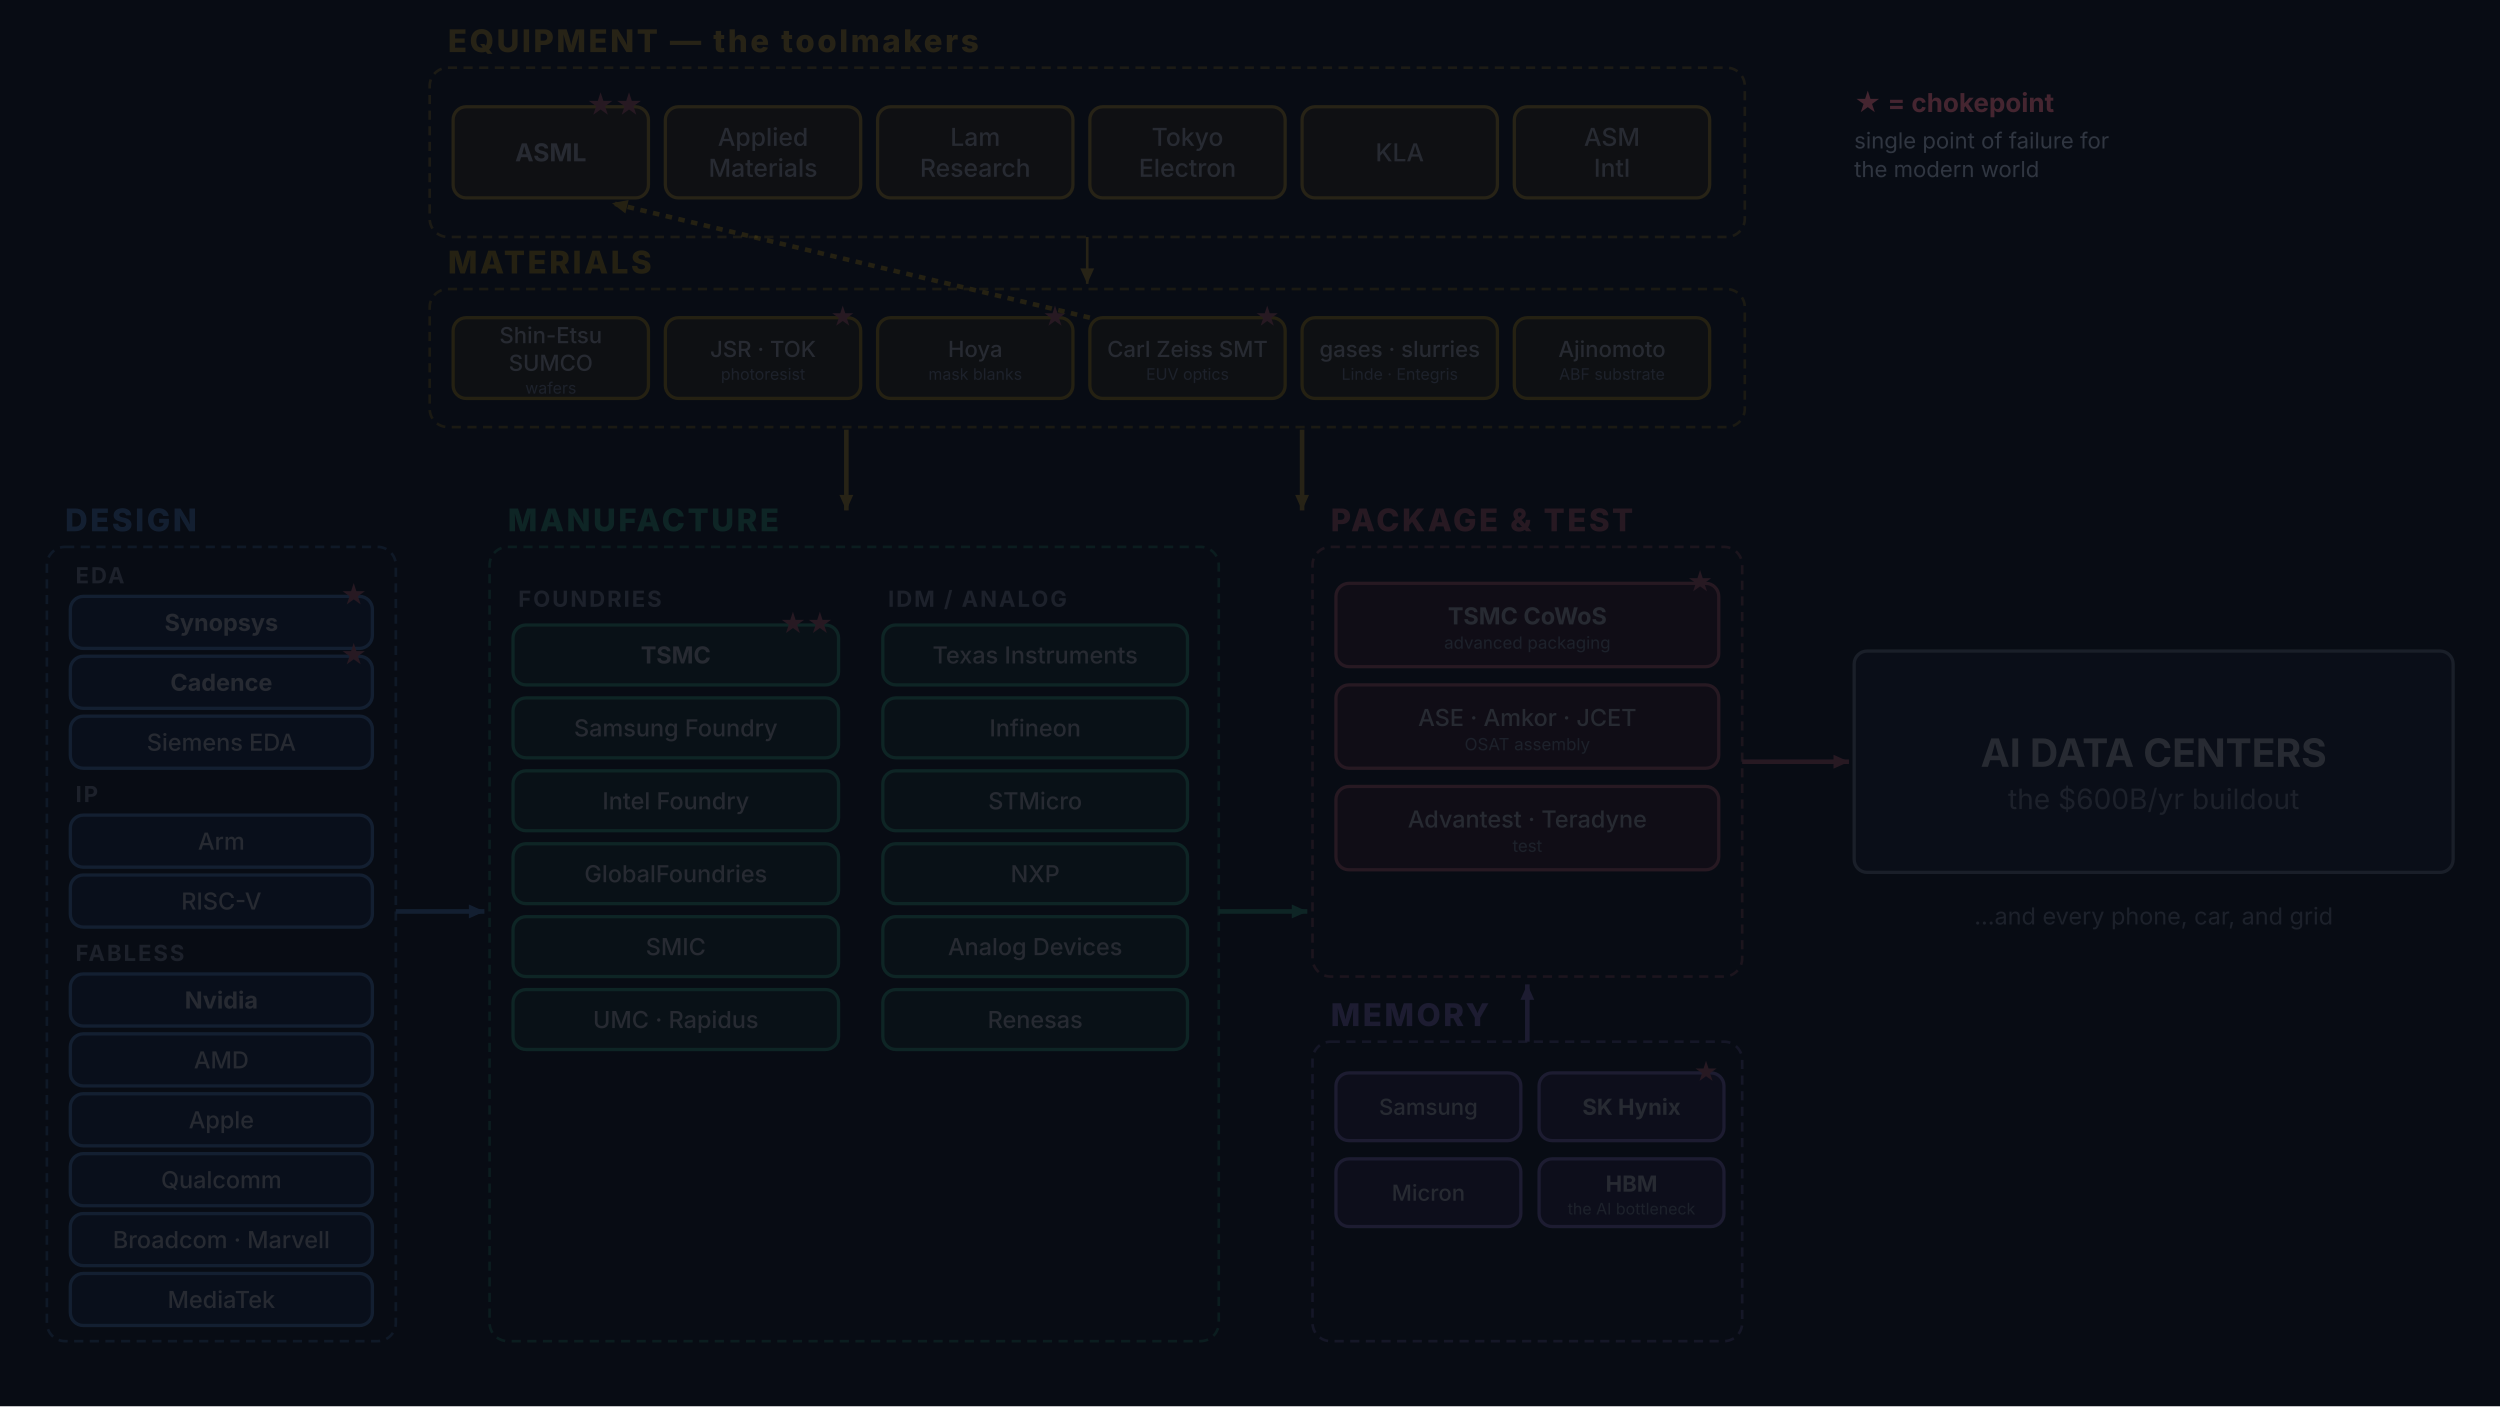
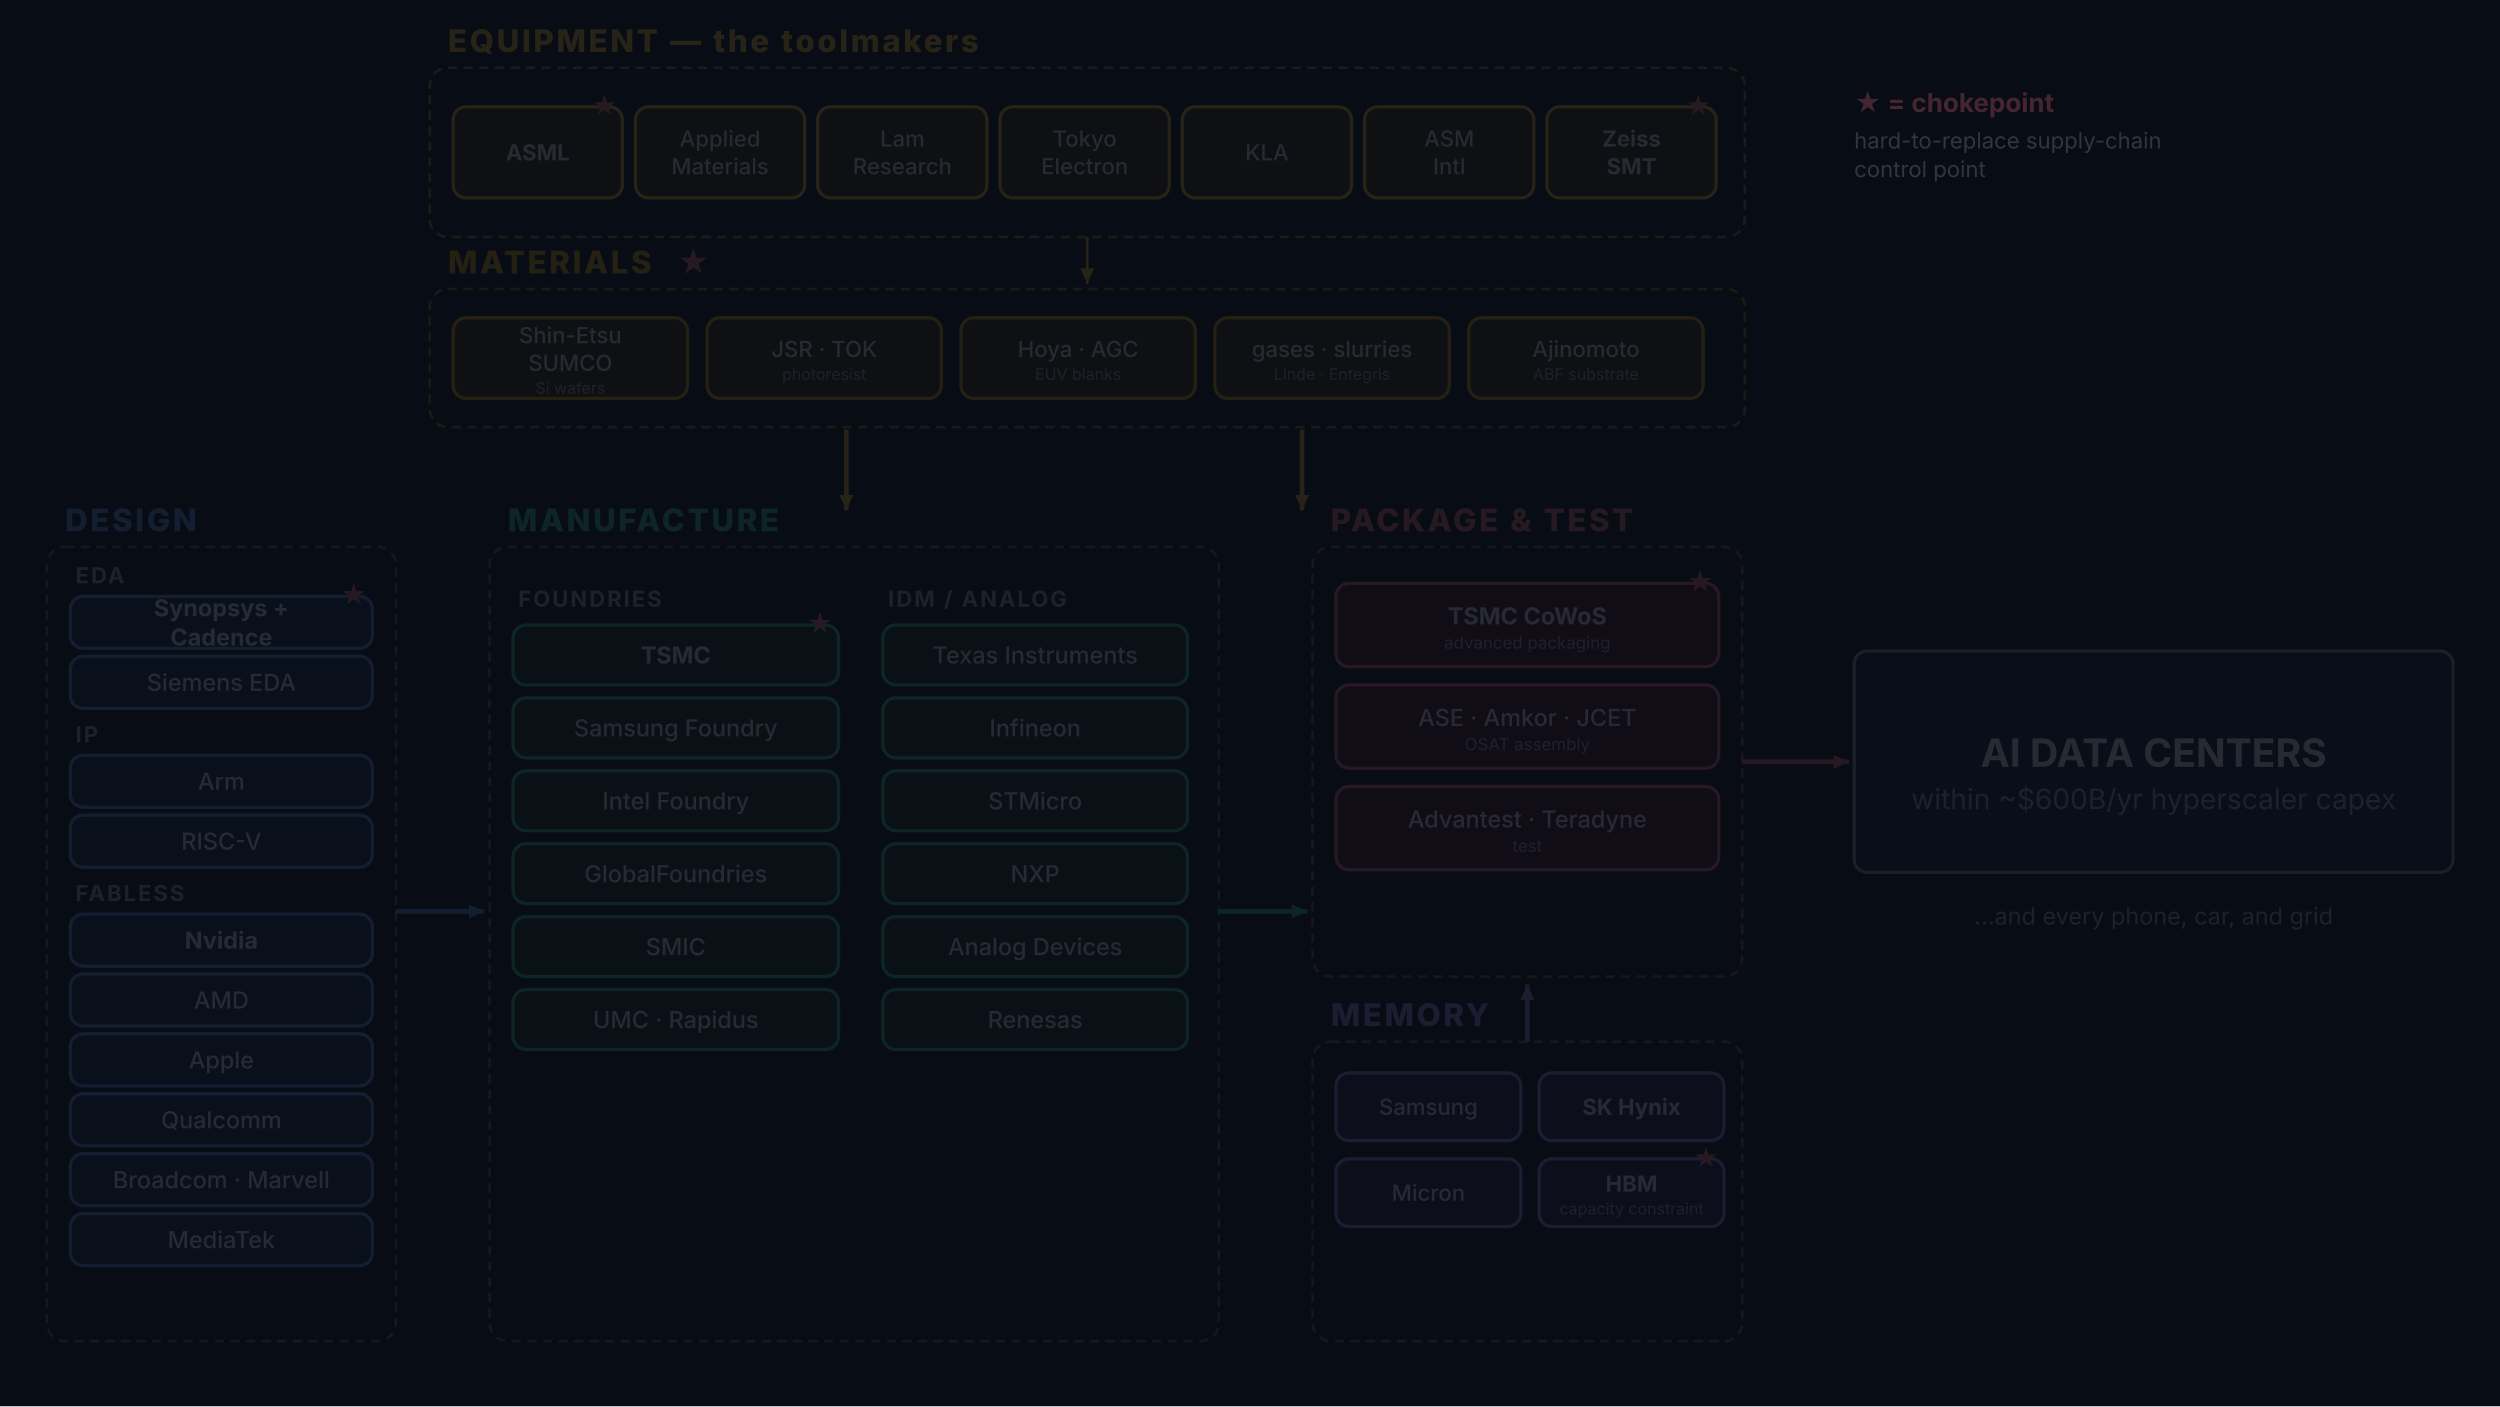
<svg xmlns="http://www.w3.org/2000/svg" viewBox="0 0 1920 1080" font-family="Inter, -apple-system, sans-serif">
  <rect width="1920" height="1080" fill="#080c14" />
  <g opacity="0.13">
    <rect x="330" y="52" width="1010" height="130" rx="14" fill="none" stroke="#fbbf24" stroke-width="2" stroke-dasharray="7 5" opacity="0.65" />
    <text x="344" y="40" font-size="24" font-weight="800" letter-spacing="2" fill="#fbbf24">EQUIPMENT — the toolmakers</text>
-     <rect x="348" y="82" width="150" height="70" rx="10" fill="#3b2b10" stroke="#fbbf24" stroke-width="2.5" />
-     <text x="423" y="117" text-anchor="middle" dominant-baseline="central" font-size="19" font-weight="700" fill="#f8fafc">ASML</text>
-     <text x="494" y="88" text-anchor="end" font-size="20.9" fill="#fb7185">★★</text>
-     <rect x="511" y="82" width="150" height="70" rx="10" fill="#3b2b10" stroke="#fbbf24" stroke-width="2.5" />
-     <text x="586" y="105.125" text-anchor="middle" dominant-baseline="central" font-size="19" font-weight="500" fill="#f8fafc">Applied</text>
-     <text x="586" y="128.875" text-anchor="middle" dominant-baseline="central" font-size="19" font-weight="500" fill="#f8fafc">Materials</text>
-     <rect x="674" y="82" width="150" height="70" rx="10" fill="#3b2b10" stroke="#fbbf24" stroke-width="2.5" />
-     <text x="749" y="105.125" text-anchor="middle" dominant-baseline="central" font-size="19" font-weight="500" fill="#f8fafc">Lam</text>
-     <text x="749" y="128.875" text-anchor="middle" dominant-baseline="central" font-size="19" font-weight="500" fill="#f8fafc">Research</text>
-     <rect x="837" y="82" width="150" height="70" rx="10" fill="#3b2b10" stroke="#fbbf24" stroke-width="2.5" />
-     <text x="912" y="105.125" text-anchor="middle" dominant-baseline="central" font-size="19" font-weight="500" fill="#f8fafc">Tokyo</text>
-     <text x="912" y="128.875" text-anchor="middle" dominant-baseline="central" font-size="19" font-weight="500" fill="#f8fafc">Electron</text>
-     <rect x="1000" y="82" width="150" height="70" rx="10" fill="#3b2b10" stroke="#fbbf24" stroke-width="2.5" />
-     <text x="1075" y="117" text-anchor="middle" dominant-baseline="central" font-size="19" font-weight="500" fill="#f8fafc">KLA</text>
-     <rect x="1163" y="82" width="150" height="70" rx="10" fill="#3b2b10" stroke="#fbbf24" stroke-width="2.5" />
-     <text x="1238" y="105.125" text-anchor="middle" dominant-baseline="central" font-size="19" font-weight="500" fill="#f8fafc">ASM</text>
-     <text x="1238" y="128.875" text-anchor="middle" dominant-baseline="central" font-size="19" font-weight="500" fill="#f8fafc">Intl</text>
+     <rect x="348" y="82" width="130" height="70" rx="10" fill="#3b2b10" stroke="#fbbf24" stroke-width="2.5" />
+     <text x="413" y="117" text-anchor="middle" dominant-baseline="central" font-size="17" font-weight="700" fill="#f8fafc">ASML</text>
+     <text x="474" y="88" text-anchor="end" font-size="18.7" fill="#fb7185">★</text>
+     <rect x="488" y="82" width="130" height="70" rx="10" fill="#3b2b10" stroke="#fbbf24" stroke-width="2.5" />
+     <text x="553" y="106.375" text-anchor="middle" dominant-baseline="central" font-size="17" font-weight="500" fill="#f8fafc">Applied</text>
+     <text x="553" y="127.625" text-anchor="middle" dominant-baseline="central" font-size="17" font-weight="500" fill="#f8fafc">Materials</text>
+     <rect x="628" y="82" width="130" height="70" rx="10" fill="#3b2b10" stroke="#fbbf24" stroke-width="2.5" />
+     <text x="693" y="106.375" text-anchor="middle" dominant-baseline="central" font-size="17" font-weight="500" fill="#f8fafc">Lam</text>
+     <text x="693" y="127.625" text-anchor="middle" dominant-baseline="central" font-size="17" font-weight="500" fill="#f8fafc">Research</text>
+     <rect x="768" y="82" width="130" height="70" rx="10" fill="#3b2b10" stroke="#fbbf24" stroke-width="2.5" />
+     <text x="833" y="106.375" text-anchor="middle" dominant-baseline="central" font-size="17" font-weight="500" fill="#f8fafc">Tokyo</text>
+     <text x="833" y="127.625" text-anchor="middle" dominant-baseline="central" font-size="17" font-weight="500" fill="#f8fafc">Electron</text>
+     <rect x="908" y="82" width="130" height="70" rx="10" fill="#3b2b10" stroke="#fbbf24" stroke-width="2.5" />
+     <text x="973" y="117" text-anchor="middle" dominant-baseline="central" font-size="17" font-weight="500" fill="#f8fafc">KLA</text>
+     <rect x="1048" y="82" width="130" height="70" rx="10" fill="#3b2b10" stroke="#fbbf24" stroke-width="2.5" />
+     <text x="1113" y="106.375" text-anchor="middle" dominant-baseline="central" font-size="17" font-weight="500" fill="#f8fafc">ASM</text>
+     <text x="1113" y="127.625" text-anchor="middle" dominant-baseline="central" font-size="17" font-weight="500" fill="#f8fafc">Intl</text>
+     <rect x="1188" y="82" width="130" height="70" rx="10" fill="#3b2b10" stroke="#fbbf24" stroke-width="2.5" />
+     <text x="1253" y="106.375" text-anchor="middle" dominant-baseline="central" font-size="17" font-weight="700" fill="#f8fafc">Zeiss</text>
+     <text x="1253" y="127.625" text-anchor="middle" dominant-baseline="central" font-size="17" font-weight="700" fill="#f8fafc">SMT</text>
+     <text x="1314" y="88" text-anchor="end" font-size="18.7" fill="#fb7185">★</text>
  </g>
  <g opacity="0.13">
    <rect x="330" y="222" width="1010" height="106" rx="14" fill="none" stroke="#eab308" stroke-width="2" stroke-dasharray="7 5" opacity="0.65" />
    <text x="344" y="210" font-size="24" font-weight="800" letter-spacing="2" fill="#eab308">MATERIALS</text>
-     <rect x="348" y="244" width="150" height="62" rx="10" fill="#342f10" stroke="#eab308" stroke-width="2.5" />
-     <text x="423" y="257.375" text-anchor="middle" dominant-baseline="central" font-size="17" font-weight="500" fill="#f8fafc">Shin-Etsu</text>
-     <text x="423" y="278.625" text-anchor="middle" dominant-baseline="central" font-size="17" font-weight="500" fill="#f8fafc">SUMCO</text>
-     <text x="423" y="297.875" text-anchor="middle" dominant-baseline="central" font-size="12.24" fill="#a8b3c7">wafers</text>
-     <rect x="511" y="244" width="150" height="62" rx="10" fill="#342f10" stroke="#eab308" stroke-width="2.5" />
-     <text x="586" y="268" text-anchor="middle" dominant-baseline="central" font-size="17" font-weight="500" fill="#f8fafc">JSR · TOK</text>
-     <text x="586" y="287.25" text-anchor="middle" dominant-baseline="central" font-size="12.24" fill="#a8b3c7">photoresist</text>
-     <text x="657" y="250" text-anchor="end" font-size="18.7" fill="#fb7185">★</text>
-     <rect x="674" y="244" width="150" height="62" rx="10" fill="#342f10" stroke="#eab308" stroke-width="2.5" />
-     <text x="749" y="268" text-anchor="middle" dominant-baseline="central" font-size="17" font-weight="500" fill="#f8fafc">Hoya</text>
-     <text x="749" y="287.25" text-anchor="middle" dominant-baseline="central" font-size="12.24" fill="#a8b3c7">mask blanks</text>
-     <text x="820" y="250" text-anchor="end" font-size="18.7" fill="#fb7185">★</text>
-     <rect x="837" y="244" width="150" height="62" rx="10" fill="#342f10" stroke="#eab308" stroke-width="2.5" />
-     <text x="912" y="268" text-anchor="middle" dominant-baseline="central" font-size="17" font-weight="500" fill="#f8fafc">Carl Zeiss SMT</text>
-     <text x="912" y="287.25" text-anchor="middle" dominant-baseline="central" font-size="12.24" fill="#a8b3c7">EUV optics</text>
-     <text x="983" y="250" text-anchor="end" font-size="18.7" fill="#fb7185">★</text>
-     <rect x="1000" y="244" width="150" height="62" rx="10" fill="#342f10" stroke="#eab308" stroke-width="2.5" />
-     <text x="1075" y="268" text-anchor="middle" dominant-baseline="central" font-size="17" font-weight="500" fill="#f8fafc">gases · slurries</text>
-     <text x="1075" y="287.25" text-anchor="middle" dominant-baseline="central" font-size="12.24" fill="#a8b3c7">Linde · Entegris</text>
-     <rect x="1163" y="244" width="150" height="62" rx="10" fill="#342f10" stroke="#eab308" stroke-width="2.5" />
-     <text x="1238" y="268" text-anchor="middle" dominant-baseline="central" font-size="17" font-weight="500" fill="#f8fafc">Ajinomoto</text>
-     <text x="1238" y="287.25" text-anchor="middle" dominant-baseline="central" font-size="12.24" fill="#a8b3c7">ABF substrate</text>
-     <line x1="837" y1="244" x2="470" y2="156" stroke="#eab308" stroke-width="3.5" stroke-dasharray="5 5" />
-     <polygon points="470,156 482.779,153.613 480.307,163.923" fill="#eab308" />
+     <text x="520" y="210" font-size="24" font-weight="800" fill="#fb7185">★</text>
+     <rect x="348" y="244" width="180" height="62" rx="10" fill="#342f10" stroke="#eab308" stroke-width="2.5" />
+     <text x="438" y="257.375" text-anchor="middle" dominant-baseline="central" font-size="17" font-weight="500" fill="#f8fafc">Shin-Etsu</text>
+     <text x="438" y="278.625" text-anchor="middle" dominant-baseline="central" font-size="17" font-weight="500" fill="#f8fafc">SUMCO</text>
+     <text x="438" y="297.875" text-anchor="middle" dominant-baseline="central" font-size="12.24" fill="#a8b3c7">Si wafers</text>
+     <rect x="543" y="244" width="180" height="62" rx="10" fill="#342f10" stroke="#eab308" stroke-width="2.5" />
+     <text x="633" y="268" text-anchor="middle" dominant-baseline="central" font-size="17" font-weight="500" fill="#f8fafc">JSR · TOK</text>
+     <text x="633" y="287.25" text-anchor="middle" dominant-baseline="central" font-size="12.24" fill="#a8b3c7">photoresist</text>
+     <rect x="738" y="244" width="180" height="62" rx="10" fill="#342f10" stroke="#eab308" stroke-width="2.5" />
+     <text x="828" y="268" text-anchor="middle" dominant-baseline="central" font-size="17" font-weight="500" fill="#f8fafc">Hoya · AGC</text>
+     <text x="828" y="287.25" text-anchor="middle" dominant-baseline="central" font-size="12.24" fill="#a8b3c7">EUV blanks</text>
+     <rect x="933" y="244" width="180" height="62" rx="10" fill="#342f10" stroke="#eab308" stroke-width="2.5" />
+     <text x="1023" y="268" text-anchor="middle" dominant-baseline="central" font-size="17" font-weight="500" fill="#f8fafc">gases · slurries</text>
+     <text x="1023" y="287.25" text-anchor="middle" dominant-baseline="central" font-size="12.24" fill="#a8b3c7">Linde · Entegris</text>
+     <rect x="1128" y="244" width="180" height="62" rx="10" fill="#342f10" stroke="#eab308" stroke-width="2.5" />
+     <text x="1218" y="268" text-anchor="middle" dominant-baseline="central" font-size="17" font-weight="500" fill="#f8fafc">Ajinomoto</text>
+     <text x="1218" y="287.25" text-anchor="middle" dominant-baseline="central" font-size="12.24" fill="#a8b3c7">ABF substrate</text>
  </g>
  <g opacity="0.13">
    <line x1="650" y1="330" x2="650" y2="392" stroke="#fbbf24" stroke-width="3.5" />
    <polygon points="650,392 644.699,380.13 655.301,380.13" fill="#fbbf24" />
    <line x1="1000" y1="330" x2="1000" y2="392" stroke="#fbbf24" stroke-width="3.5" />
    <polygon points="1000,392 994.699,380.13 1005.301,380.13" fill="#fbbf24" />
    <line x1="835" y1="182" x2="835" y2="218" stroke="#fbbf24" stroke-width="2" />
    <polygon points="835,218 829.699,206.13 840.301,206.13" fill="#fbbf24" />
  </g>
  <g opacity="0.13">
    <rect x="36" y="420" width="268" height="610" rx="14" fill="none" stroke="#60a5fa" stroke-width="2" stroke-dasharray="7 5" opacity="0.65" />
    <text x="50" y="408" font-size="24" font-weight="800" letter-spacing="2" fill="#60a5fa">DESIGN</text>
    <text x="58" y="448" font-size="17" font-weight="700" letter-spacing="1.5" fill="#a8b3c7">EDA</text>
    <rect x="54" y="458" width="232" height="40" rx="10" fill="#102a4f" stroke="#60a5fa" stroke-width="2.5" />
-     <text x="170" y="478" text-anchor="middle" dominant-baseline="central" font-size="18" font-weight="700" fill="#f8fafc">Synopsys</text>
+     <text x="170" y="466.75" text-anchor="middle" dominant-baseline="central" font-size="18" font-weight="700" fill="#f8fafc">Synopsys +</text>
+     <text x="170" y="489.25" text-anchor="middle" dominant-baseline="central" font-size="18" font-weight="700" fill="#f8fafc">Cadence</text>
    <text x="282" y="464" text-anchor="end" font-size="19.8" fill="#fb7185">★</text>
    <rect x="54" y="504" width="232" height="40" rx="10" fill="#102a4f" stroke="#60a5fa" stroke-width="2.5" />
-     <text x="170" y="524" text-anchor="middle" dominant-baseline="central" font-size="18" font-weight="700" fill="#f8fafc">Cadence</text>
-     <text x="282" y="510" text-anchor="end" font-size="19.8" fill="#fb7185">★</text>
-     <rect x="54" y="550" width="232" height="40" rx="10" fill="#102a4f" stroke="#60a5fa" stroke-width="2.5" />
-     <text x="170" y="570" text-anchor="middle" dominant-baseline="central" font-size="18" font-weight="500" fill="#f8fafc">Siemens EDA</text>
-     <text x="58" y="616" font-size="17" font-weight="700" letter-spacing="1.5" fill="#a8b3c7">IP</text>
+     <text x="170" y="524" text-anchor="middle" dominant-baseline="central" font-size="18" font-weight="500" fill="#f8fafc">Siemens EDA</text>
+     <text x="58" y="570" font-size="17" font-weight="700" letter-spacing="1.5" fill="#a8b3c7">IP</text>
+     <rect x="54" y="580" width="232" height="40" rx="10" fill="#102a4f" stroke="#60a5fa" stroke-width="2.5" />
+     <text x="170" y="600" text-anchor="middle" dominant-baseline="central" font-size="18" font-weight="500" fill="#f8fafc">Arm</text>
    <rect x="54" y="626" width="232" height="40" rx="10" fill="#102a4f" stroke="#60a5fa" stroke-width="2.5" />
-     <text x="170" y="646" text-anchor="middle" dominant-baseline="central" font-size="18" font-weight="500" fill="#f8fafc">Arm</text>
-     <rect x="54" y="672" width="232" height="40" rx="10" fill="#102a4f" stroke="#60a5fa" stroke-width="2.5" />
-     <text x="170" y="692" text-anchor="middle" dominant-baseline="central" font-size="18" font-weight="500" fill="#f8fafc">RISC-V</text>
-     <text x="58" y="738" font-size="17" font-weight="700" letter-spacing="1.5" fill="#a8b3c7">FABLESS</text>
+     <text x="170" y="646" text-anchor="middle" dominant-baseline="central" font-size="18" font-weight="500" fill="#f8fafc">RISC-V</text>
+     <text x="58" y="692" font-size="17" font-weight="700" letter-spacing="1.5" fill="#a8b3c7">FABLESS</text>
+     <rect x="54" y="702" width="232" height="40" rx="10" fill="#102a4f" stroke="#60a5fa" stroke-width="2.5" />
+     <text x="170" y="722" text-anchor="middle" dominant-baseline="central" font-size="18" font-weight="700" fill="#f8fafc">Nvidia</text>
    <rect x="54" y="748" width="232" height="40" rx="10" fill="#102a4f" stroke="#60a5fa" stroke-width="2.5" />
-     <text x="170" y="768" text-anchor="middle" dominant-baseline="central" font-size="18" font-weight="700" fill="#f8fafc">Nvidia</text>
+     <text x="170" y="768" text-anchor="middle" dominant-baseline="central" font-size="18" font-weight="500" fill="#f8fafc">AMD</text>
    <rect x="54" y="794" width="232" height="40" rx="10" fill="#102a4f" stroke="#60a5fa" stroke-width="2.5" />
-     <text x="170" y="814" text-anchor="middle" dominant-baseline="central" font-size="18" font-weight="500" fill="#f8fafc">AMD</text>
+     <text x="170" y="814" text-anchor="middle" dominant-baseline="central" font-size="18" font-weight="500" fill="#f8fafc">Apple</text>
    <rect x="54" y="840" width="232" height="40" rx="10" fill="#102a4f" stroke="#60a5fa" stroke-width="2.5" />
-     <text x="170" y="860" text-anchor="middle" dominant-baseline="central" font-size="18" font-weight="500" fill="#f8fafc">Apple</text>
+     <text x="170" y="860" text-anchor="middle" dominant-baseline="central" font-size="18" font-weight="500" fill="#f8fafc">Qualcomm</text>
    <rect x="54" y="886" width="232" height="40" rx="10" fill="#102a4f" stroke="#60a5fa" stroke-width="2.5" />
-     <text x="170" y="906" text-anchor="middle" dominant-baseline="central" font-size="18" font-weight="500" fill="#f8fafc">Qualcomm</text>
+     <text x="170" y="906" text-anchor="middle" dominant-baseline="central" font-size="18" font-weight="500" fill="#f8fafc">Broadcom · Marvell</text>
    <rect x="54" y="932" width="232" height="40" rx="10" fill="#102a4f" stroke="#60a5fa" stroke-width="2.5" />
-     <text x="170" y="952" text-anchor="middle" dominant-baseline="central" font-size="18" font-weight="500" fill="#f8fafc">Broadcom · Marvell</text>
-     <rect x="54" y="978" width="232" height="40" rx="10" fill="#102a4f" stroke="#60a5fa" stroke-width="2.5" />
-     <text x="170" y="998" text-anchor="middle" dominant-baseline="central" font-size="18" font-weight="500" fill="#f8fafc">MediaTek</text>
+     <text x="170" y="952" text-anchor="middle" dominant-baseline="central" font-size="18" font-weight="500" fill="#f8fafc">MediaTek</text>
    <line x1="304" y1="700" x2="372" y2="700" stroke="#60a5fa" stroke-width="3.5" />
    <polygon points="372,700 360.13,705.301 360.13,694.699" fill="#60a5fa" />
  </g>
  <g opacity="0.13">
    <rect x="376" y="420" width="560" height="610" rx="14" fill="none" stroke="#34d399" stroke-width="2" stroke-dasharray="7 5" opacity="0.65" />
    <text x="390" y="408" font-size="24" font-weight="800" letter-spacing="2" fill="#34d399">MANUFACTURE</text>
    <text x="398" y="466" font-size="17" font-weight="700" letter-spacing="1.5" fill="#a8b3c7">FOUNDRIES</text>
    <rect x="394" y="480" width="250" height="46" rx="10" fill="#10382f" stroke="#34d399" stroke-width="2.5" />
    <text x="519" y="503" text-anchor="middle" dominant-baseline="central" font-size="18" font-weight="700" fill="#f8fafc">TSMC</text>
-     <text x="640" y="486" text-anchor="end" font-size="19.8" fill="#fb7185">★★</text>
+     <text x="640" y="486" text-anchor="end" font-size="19.8" fill="#fb7185">★</text>
    <rect x="394" y="536" width="250" height="46" rx="10" fill="#10382f" stroke="#34d399" stroke-width="2.5" />
    <text x="519" y="559" text-anchor="middle" dominant-baseline="central" font-size="18" font-weight="500" fill="#f8fafc">Samsung Foundry</text>
    <rect x="394" y="592" width="250" height="46" rx="10" fill="#10382f" stroke="#34d399" stroke-width="2.5" />
    <text x="519" y="615" text-anchor="middle" dominant-baseline="central" font-size="18" font-weight="500" fill="#f8fafc">Intel Foundry</text>
    <rect x="394" y="648" width="250" height="46" rx="10" fill="#10382f" stroke="#34d399" stroke-width="2.5" />
    <text x="519" y="671" text-anchor="middle" dominant-baseline="central" font-size="18" font-weight="500" fill="#f8fafc">GlobalFoundries</text>
    <rect x="394" y="704" width="250" height="46" rx="10" fill="#10382f" stroke="#34d399" stroke-width="2.5" />
    <text x="519" y="727" text-anchor="middle" dominant-baseline="central" font-size="18" font-weight="500" fill="#f8fafc">SMIC</text>
    <rect x="394" y="760" width="250" height="46" rx="10" fill="#10382f" stroke="#34d399" stroke-width="2.5" />
    <text x="519" y="783" text-anchor="middle" dominant-baseline="central" font-size="18" font-weight="500" fill="#f8fafc">UMC · Rapidus</text>
    <text x="682" y="466" font-size="17" font-weight="700" letter-spacing="1.5" fill="#a8b3c7">IDM / ANALOG</text>
    <rect x="678" y="480" width="234" height="46" rx="10" fill="#10382f" stroke="#34d399" stroke-width="2.5" />
    <text x="795" y="503" text-anchor="middle" dominant-baseline="central" font-size="18" font-weight="500" fill="#f8fafc">Texas Instruments</text>
    <rect x="678" y="536" width="234" height="46" rx="10" fill="#10382f" stroke="#34d399" stroke-width="2.5" />
    <text x="795" y="559" text-anchor="middle" dominant-baseline="central" font-size="18" font-weight="500" fill="#f8fafc">Infineon</text>
    <rect x="678" y="592" width="234" height="46" rx="10" fill="#10382f" stroke="#34d399" stroke-width="2.5" />
    <text x="795" y="615" text-anchor="middle" dominant-baseline="central" font-size="18" font-weight="500" fill="#f8fafc">STMicro</text>
    <rect x="678" y="648" width="234" height="46" rx="10" fill="#10382f" stroke="#34d399" stroke-width="2.5" />
    <text x="795" y="671" text-anchor="middle" dominant-baseline="central" font-size="18" font-weight="500" fill="#f8fafc">NXP</text>
    <rect x="678" y="704" width="234" height="46" rx="10" fill="#10382f" stroke="#34d399" stroke-width="2.5" />
    <text x="795" y="727" text-anchor="middle" dominant-baseline="central" font-size="18" font-weight="500" fill="#f8fafc">Analog Devices</text>
    <rect x="678" y="760" width="234" height="46" rx="10" fill="#10382f" stroke="#34d399" stroke-width="2.5" />
    <text x="795" y="783" text-anchor="middle" dominant-baseline="central" font-size="18" font-weight="500" fill="#f8fafc">Renesas</text>
    <line x1="936" y1="700" x2="1004" y2="700" stroke="#34d399" stroke-width="3.5" />
    <polygon points="1004,700 992.13,705.301 992.13,694.699" fill="#34d399" />
  </g>
  <g opacity="0.13">
    <rect x="1008" y="800" width="330" height="230" rx="14" fill="none" stroke="#a78bfa" stroke-width="2" stroke-dasharray="7 5" opacity="0.65" />
    <text x="1022" y="788" font-size="24" font-weight="800" letter-spacing="2" fill="#a78bfa">MEMORY</text>
    <rect x="1026" y="824" width="142" height="52" rx="10" fill="#2d2050" stroke="#a78bfa" stroke-width="2.5" />
    <text x="1097" y="850" text-anchor="middle" dominant-baseline="central" font-size="17" font-weight="500" fill="#f8fafc">Samsung</text>
    <rect x="1182" y="824" width="142" height="52" rx="10" fill="#2d2050" stroke="#a78bfa" stroke-width="2.5" />
    <text x="1253" y="850" text-anchor="middle" dominant-baseline="central" font-size="17" font-weight="700" fill="#f8fafc">SK Hynix</text>
-     <text x="1320" y="830" text-anchor="end" font-size="18.7" fill="#fb7185">★</text>
    <rect x="1026" y="890" width="142" height="52" rx="10" fill="#2d2050" stroke="#a78bfa" stroke-width="2.5" />
    <text x="1097" y="916" text-anchor="middle" dominant-baseline="central" font-size="17" font-weight="500" fill="#f8fafc">Micron</text>
    <rect x="1182" y="890" width="142" height="52" rx="10" fill="#2d2050" stroke="#a78bfa" stroke-width="2.5" />
    <text x="1253" y="909" text-anchor="middle" dominant-baseline="central" font-size="17" font-weight="700" fill="#f8fafc">HBM</text>
-     <text x="1253" y="928.25" text-anchor="middle" dominant-baseline="central" font-size="12.24" fill="#a8b3c7">the AI bottleneck</text>
+     <text x="1253" y="928.25" text-anchor="middle" dominant-baseline="central" font-size="12.24" fill="#a8b3c7">capacity constraint</text>
+     <text x="1320" y="896" text-anchor="end" font-size="18.7" fill="#fb7185">★</text>
    <line x1="1173" y1="800" x2="1173" y2="756" stroke="#a78bfa" stroke-width="3.5" />
    <polygon points="1173,756 1178.301,767.87 1167.699,767.87" fill="#a78bfa" />
  </g>
  <g opacity="0.13">
    <rect x="1008" y="420" width="330" height="330" rx="14" fill="none" stroke="#fb7185" stroke-width="2" stroke-dasharray="7 5" opacity="0.65" />
    <text x="1022" y="408" font-size="24" font-weight="800" letter-spacing="2" fill="#fb7185">PACKAGE &amp; TEST</text>
    <rect x="1026" y="448" width="294" height="64" rx="10" fill="#441b2a" stroke="#fb7185" stroke-width="2.5" />
    <text x="1173" y="473" text-anchor="middle" dominant-baseline="central" font-size="18" font-weight="700" fill="#f8fafc">TSMC CoWoS</text>
    <text x="1173" y="493.5" text-anchor="middle" dominant-baseline="central" font-size="12.96" fill="#a8b3c7">advanced packaging</text>
    <text x="1316" y="454" text-anchor="end" font-size="19.8" fill="#fb7185">★</text>
    <rect x="1026" y="526" width="294" height="64" rx="10" fill="#441b2a" stroke="#fb7185" stroke-width="2.5" />
    <text x="1173" y="551" text-anchor="middle" dominant-baseline="central" font-size="18" font-weight="500" fill="#f8fafc">ASE · Amkor · JCET</text>
    <text x="1173" y="571.5" text-anchor="middle" dominant-baseline="central" font-size="12.96" fill="#a8b3c7">OSAT assembly</text>
    <rect x="1026" y="604" width="294" height="64" rx="10" fill="#441b2a" stroke="#fb7185" stroke-width="2.5" />
    <text x="1173" y="629" text-anchor="middle" dominant-baseline="central" font-size="18" font-weight="500" fill="#f8fafc">Advantest · Teradyne</text>
    <text x="1173" y="649.5" text-anchor="middle" dominant-baseline="central" font-size="12.96" fill="#a8b3c7">test</text>
    <line x1="1338" y1="585" x2="1420" y2="585" stroke="#fb7185" stroke-width="3.5" />
    <polygon points="1420,585 1408.13,590.301 1408.13,579.699" fill="#fb7185" />
  </g>
  <g opacity="0.13">
    <rect x="1424" y="500" width="460" height="170" rx="10" fill="#172033" stroke="#94a3b8" stroke-width="2.5" />
    <text x="1654" y="578" text-anchor="middle" dominant-baseline="central" font-size="30" font-weight="700" fill="#f8fafc">AI DATA CENTERS</text>
-     <text x="1654" y="613.5" text-anchor="middle" dominant-baseline="central" font-size="21.6" fill="#a8b3c7">the $600B/yr buildout</text>
+     <text x="1654" y="613.5" text-anchor="middle" dominant-baseline="central" font-size="21.6" fill="#a8b3c7">within ~$600B/yr hyperscaler capex</text>
    <text x="1654" y="710" text-anchor="middle" font-size="18" fill="#a8b3c7">…and every phone, car, and grid</text>
  </g>
  <g opacity="0.25">
    <text x="1424" y="86" font-size="20" fill="#fb7185" font-weight="700">★ = chokepoint</text>
-     <text x="1424" y="114" font-size="17" fill="#a8b3c7">single point of failure for</text>
-     <text x="1424" y="136" font-size="17" fill="#a8b3c7">the modern world</text>
+     <text x="1424" y="114" font-size="17" fill="#a8b3c7">hard-to-replace supply-chain</text>
+     <text x="1424" y="136" font-size="17" fill="#a8b3c7">control point</text>
  </g>
</svg>
